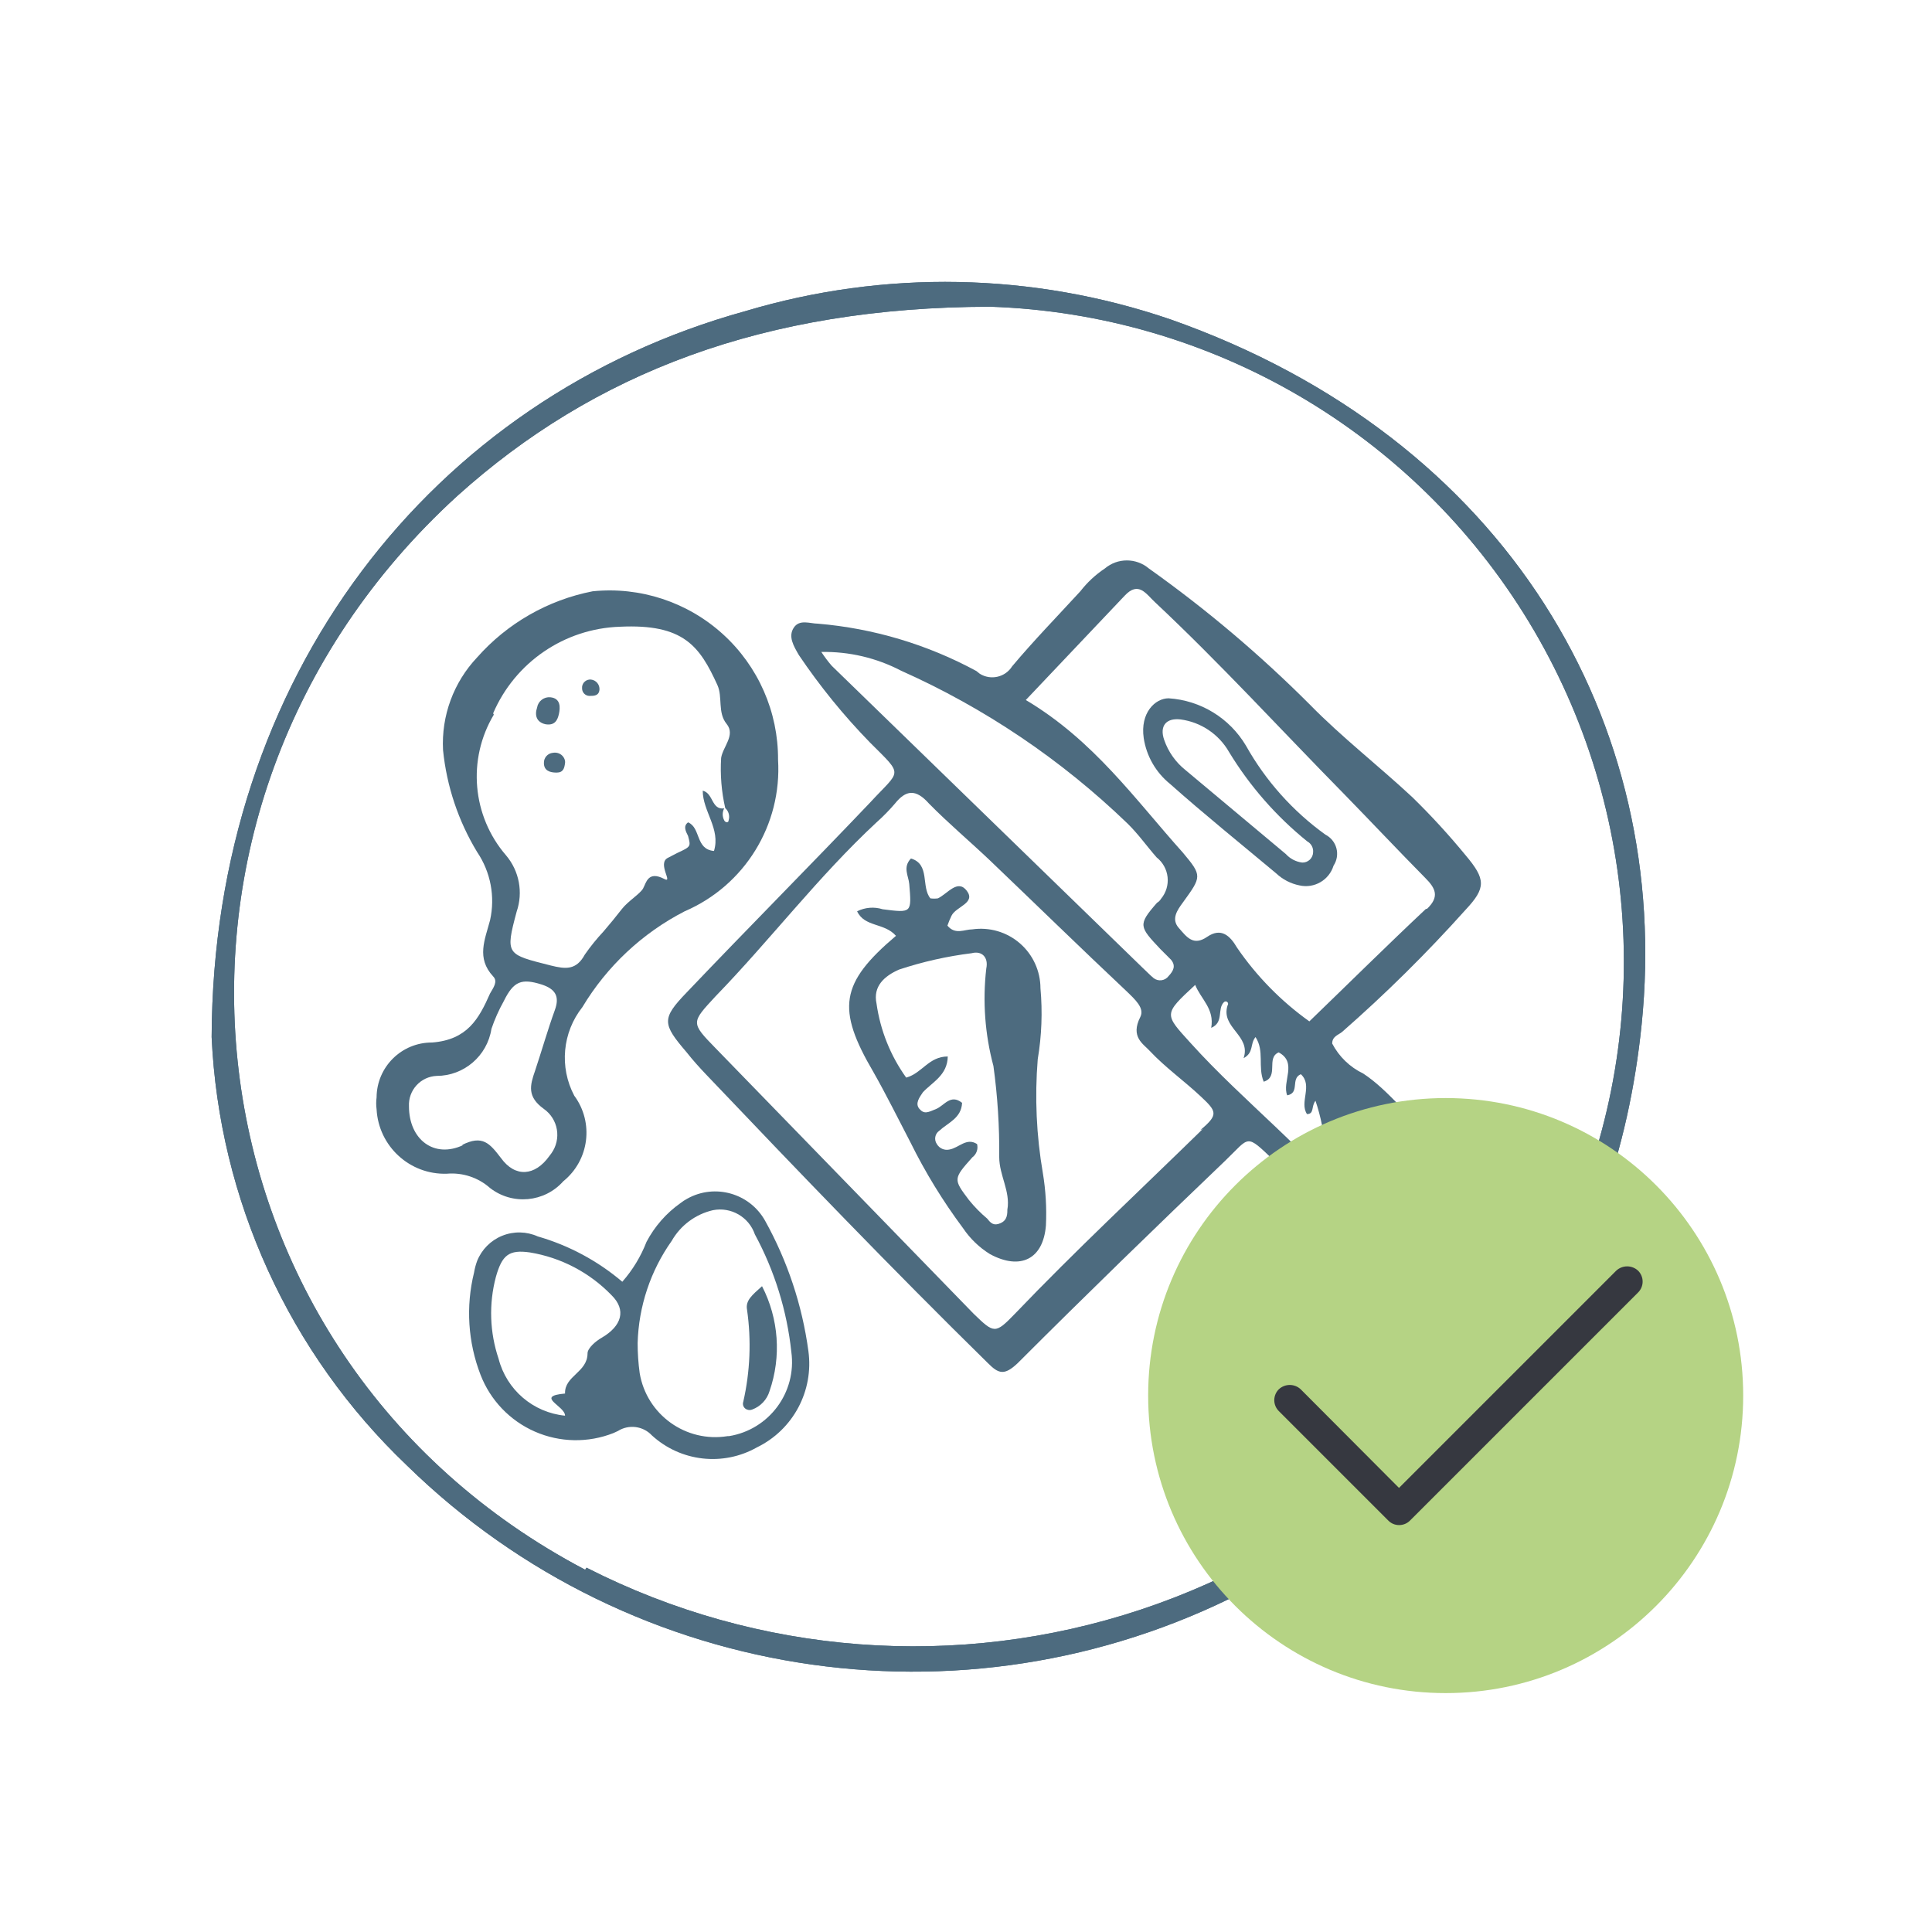
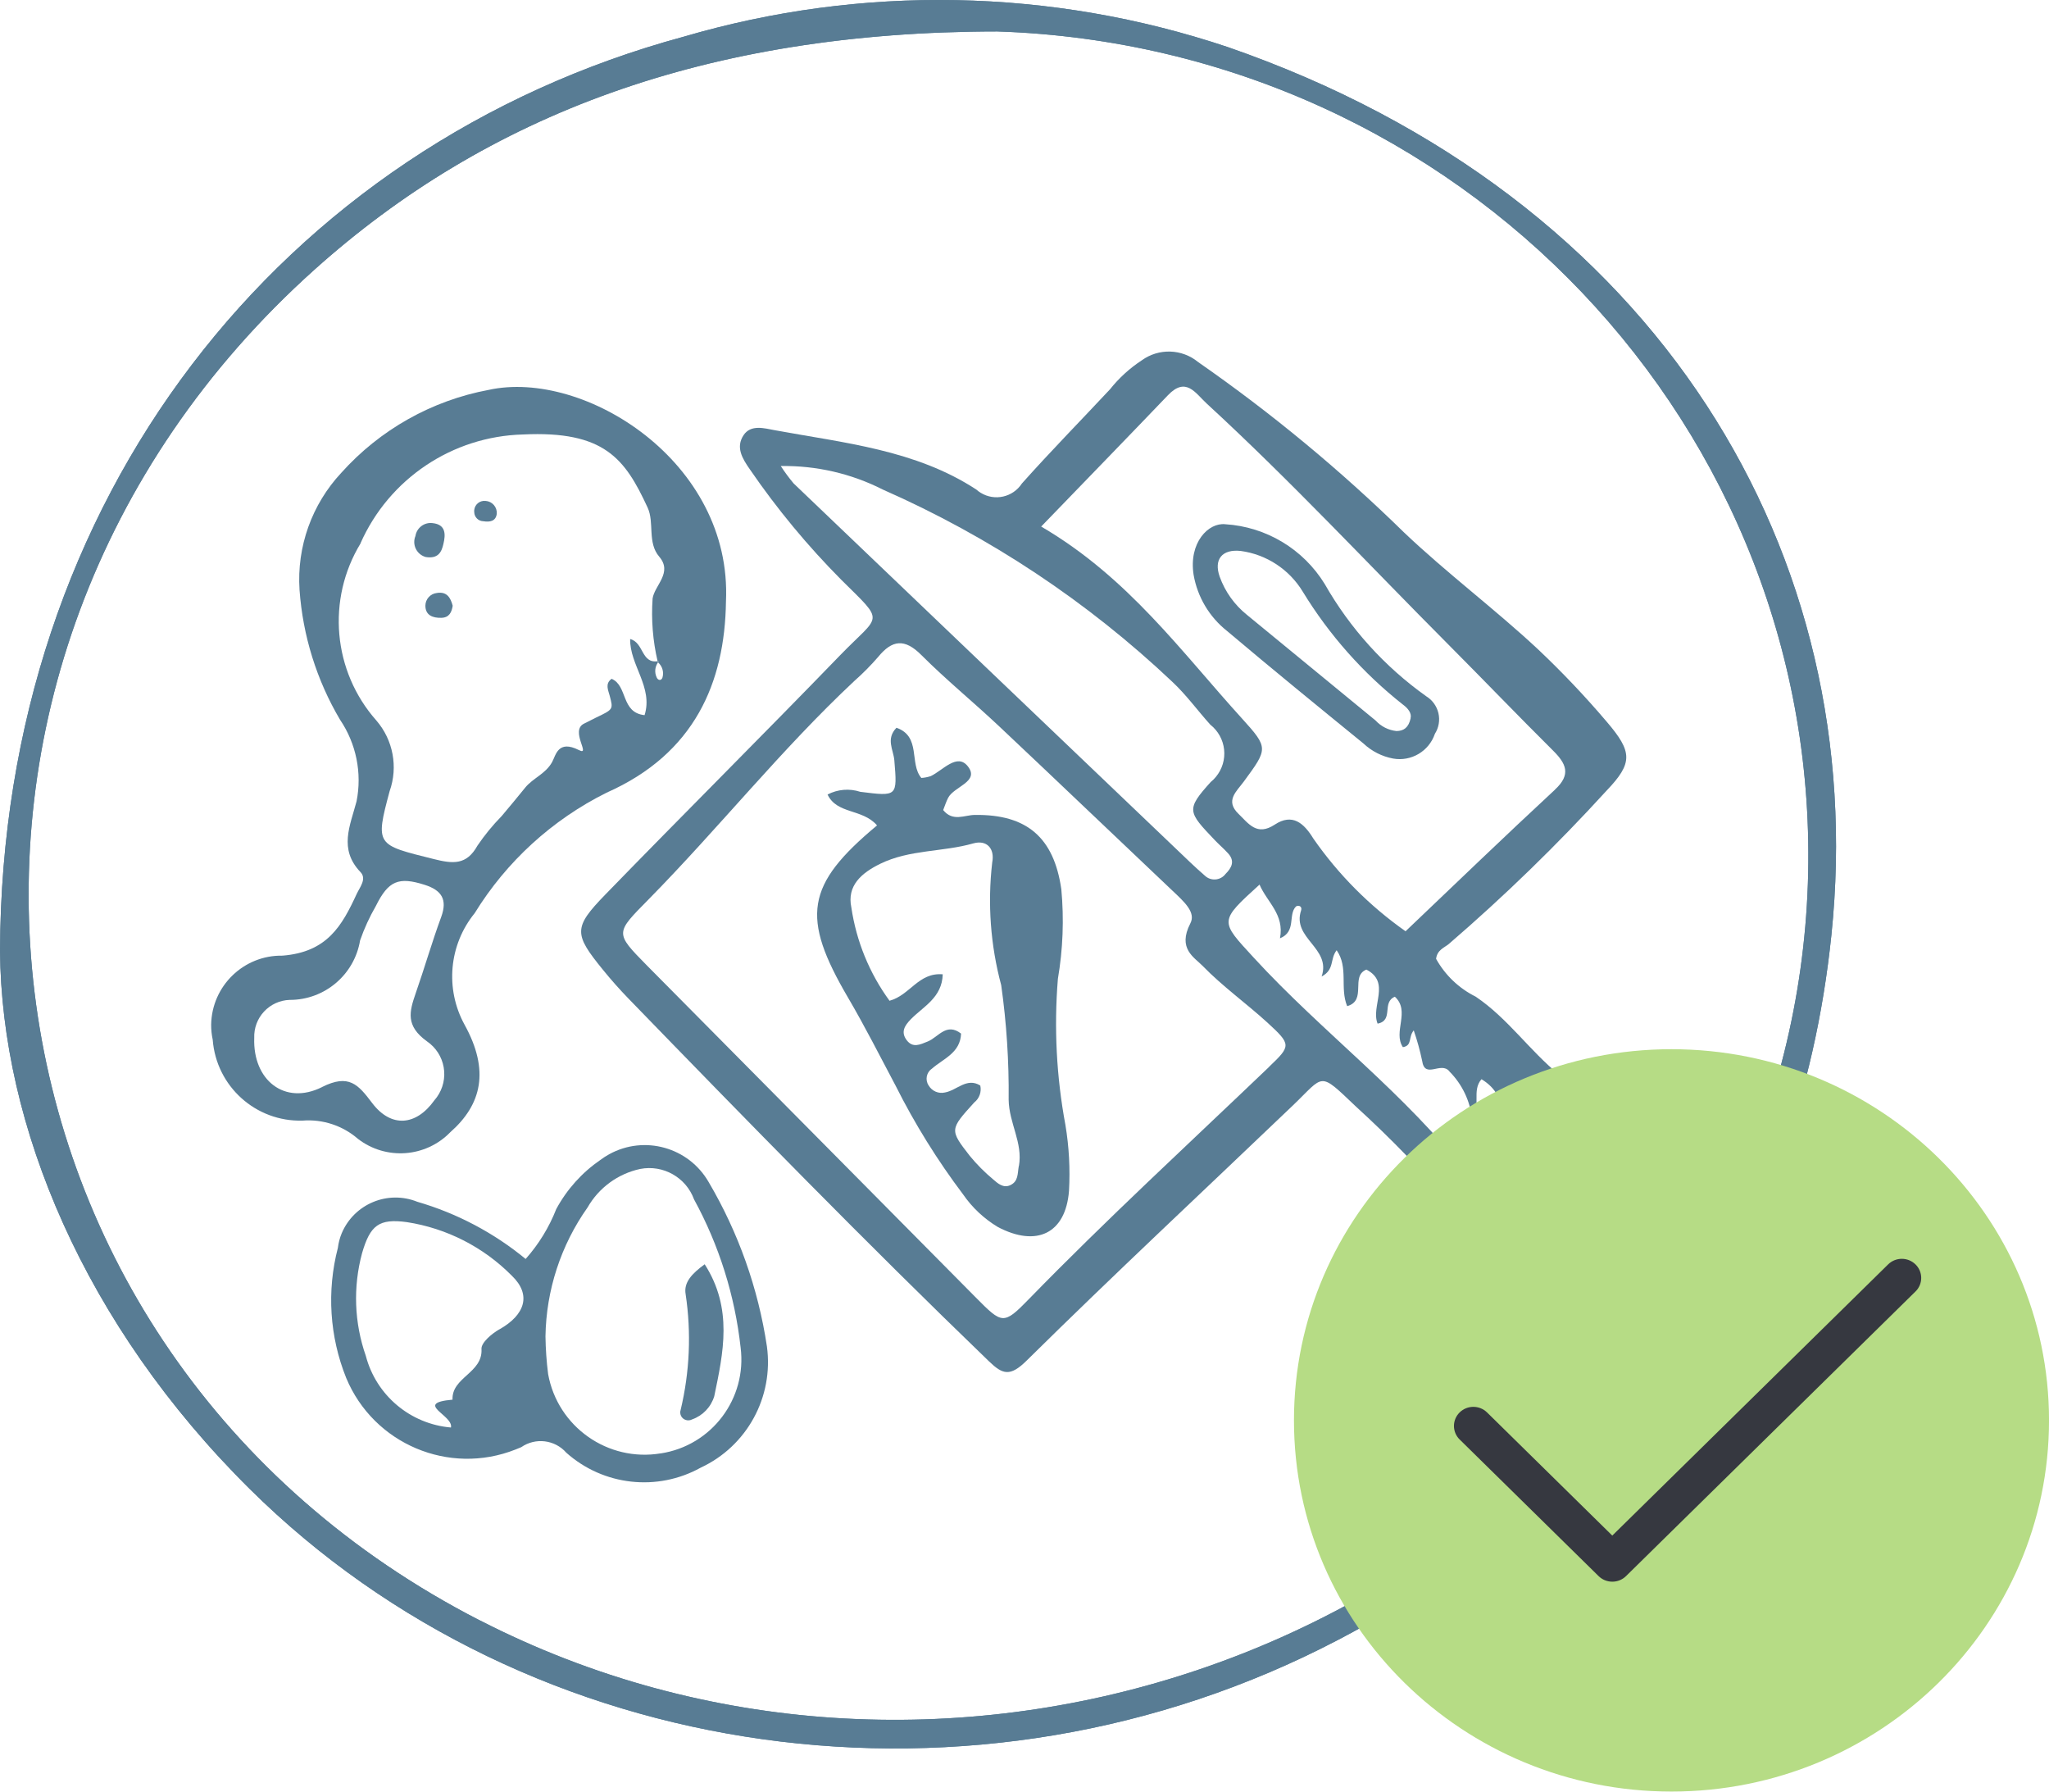
- <svg xmlns="http://www.w3.org/2000/svg" id="Layer_1" data-name="Layer 1" viewBox="0 0 56.69 56.69">
-   <defs>
-     <style>.cls-1{fill:#4d6b7f;}.cls-2{fill:#b5d384;}.cls-3{fill:#363840;stroke:#363840;stroke-miterlimit:10;stroke-width:0.1px;}</style>
-   </defs>
-   <g id="Group_1241" data-name="Group 1241">
-     <g id="Group_1236" data-name="Group 1236">
-       <path id="Path_1408" data-name="Path 1408" class="cls-1" d="M41.44,23.39c-1-.93-2.07-1.76-3-2.71a36.7,36.7,0,0,0-4.73-4,1,1,0,0,0-1.29,0,3.05,3.05,0,0,0-.72.67c-.68.74-1.37,1.45-2,2.2a.69.69,0,0,1-.95.22l-.1-.08A11.85,11.85,0,0,0,24,18.3c-.23,0-.54-.14-.71.12s0,.54.15.8a18.47,18.47,0,0,0,2.09,2.57c1,1,.9.78,0,1.76-1.78,1.87-3.6,3.7-5.38,5.57-.74.77-.72.92,0,1.76.18.23.38.45.58.66,2.72,2.86,5.45,5.7,8.26,8.46.31.31.48.37.87,0,2-2,4.06-4,6.09-5.94.74-.71.59-.81,1.44,0a25.86,25.86,0,0,1,2.28,2.4c.38.47.59.46.91-.06a10.88,10.88,0,0,1,1.41-1.83c.45-.47.5-.89.07-1.24C41.26,32.76,40.76,32,40,31.5a2,2,0,0,1-.91-.88c0-.21.18-.25.29-.34A42.05,42.05,0,0,0,43,26.7c.61-.65.6-.9,0-1.61A21.06,21.06,0,0,0,41.44,23.39Zm-.56,10.84c0-.1.08-.21.21-.16s.07.11.1.17-.08.21-.19.21-.14-.12-.12-.22ZM24.4,19.53a3.79,3.79,0,0,1-.3-.4,4.86,4.86,0,0,1,2.34.55,23.19,23.19,0,0,1,6.64,4.48c.31.3.57.67.86,1a.85.85,0,0,1,.13,1.21.34.34,0,0,1-.12.12c-.57.65-.52.7.1,1.36l.31.31c.15.18.07.33-.07.48a.31.31,0,0,1-.44.06l0,0c-.11-.09-.21-.2-.32-.3l-9.1-8.84Zm10.89,13.6c-1.84,1.8-3.72,3.55-5.51,5.42-.58.6-.61.58-1.21,0L21,30.76c-.74-.76-.72-.75,0-1.53,1.61-1.66,3-3.5,4.72-5.1a5.6,5.6,0,0,0,.54-.55c.32-.4.61-.44,1,0,.57.58,1.19,1.1,1.78,1.66,1.33,1.27,2.64,2.55,4,3.83.27.26.55.51.42.77-.3.59.09.79.28,1,.45.48,1,.87,1.48,1.32s.55.54,0,1Zm4.13.11a1.86,1.86,0,0,1,.52,1.1c.22-.28,0-.65.22-.92.65.4.62,1.19-.11,2.25-.07,0-.17,0-.2,0-1.43-1.89-3.34-3.32-4.91-5.06-.78-.86-.81-.84.13-1.71.17.42.57.7.47,1.26.38-.16.17-.55.37-.75a.07.07,0,0,1,.11.09c-.21.66.7.88.47,1.55.31-.17.18-.41.35-.62.27.41.06.87.24,1.31.46-.14.06-.7.44-.86.56.3.09.86.25,1.26.38-.07.09-.49.4-.62.36.33-.05.82.18,1.17.22,0,.12-.23.25-.39a5.71,5.71,0,0,1,.19.71c.06.44.44,0,.63.25Zm2.42-6.57c-1.15,1.08-2.27,2.19-3.42,3.3a8.7,8.7,0,0,1-2.12-2.16c-.21-.36-.47-.6-.88-.32s-.6,0-.83-.26-.05-.52.12-.75c.55-.76.57-.78,0-1.46-1.4-1.56-2.61-3.29-4.61-4.48L33,17.48c.41-.44.63-.05.89.19,1.92,1.8,3.7,3.75,5.55,5.63.8.82,1.58,1.65,2.38,2.46.3.3.43.55.05.91Z" />
-       <path id="Path_1414" data-name="Path 1414" class="cls-1" d="M16.53,34.66a1.83,1.83,0,0,0,.32-2.51,2.39,2.39,0,0,1,.24-2.6,7.5,7.5,0,0,1,3-2.81,4.54,4.54,0,0,0,2.74-4.45,4.94,4.94,0,0,0-5.44-4.94A6.08,6.08,0,0,0,14,19.29a3.68,3.68,0,0,0-1,2.72A7.15,7.15,0,0,0,14,25,2.57,2.57,0,0,1,14.38,27c-.15.57-.41,1.11.09,1.65.15.15,0,.34-.09.5-.33.75-.67,1.36-1.7,1.44a1.62,1.62,0,0,0-1.63,1.61,1.34,1.34,0,0,0,0,.35,2,2,0,0,0,2.06,1.89,1.69,1.69,0,0,1,1.27.42A1.58,1.58,0,0,0,16.53,34.66ZM14.47,20.93a4.2,4.2,0,0,1,3.72-2.54c1.87-.09,2.34.57,2.86,1.71.16.35,0,.81.27,1.14s-.11.67-.16,1a5.16,5.16,0,0,0,.12,1.47h0l0,0a.35.35,0,0,1,.1.36c0,.08-.1.07-.13,0a.37.37,0,0,1,0-.35h0v0c-.38.05-.31-.44-.63-.52,0,.61.53,1.12.33,1.77-.55-.05-.38-.68-.76-.84-.15.11-.07.26,0,.4.08.31.09.31-.32.5l-.27.14c-.33.16.17.77-.11.62-.48-.25-.53.12-.62.28s-.44.37-.62.6-.35.44-.54.66a6.05,6.05,0,0,0-.55.68c-.25.46-.56.43-1,.32-1.3-.33-1.34-.31-1-1.58a1.7,1.7,0,0,0-.31-1.65,3.54,3.54,0,0,1-.36-4.13ZM13.59,33.6C12.74,34,12,33.44,12,32.46a.85.85,0,0,1,.81-.89h0a1.63,1.63,0,0,0,1.61-1.38,4.88,4.88,0,0,1,.36-.81c.29-.59.52-.68,1.12-.49.39.13.53.34.38.75-.21.58-.38,1.18-.58,1.78-.15.43-.24.76.26,1.12a.93.93,0,0,1,.22,1.3l-.06.08c-.42.59-1,.64-1.42.06-.33-.43-.54-.69-1.15-.38Z" />
-       <path id="Path_1415" data-name="Path 1415" class="cls-1" d="M21.28,23.7h0Z" />
-       <path id="Path_1419" data-name="Path 1419" class="cls-1" d="M22.45,35.82a1.68,1.68,0,0,0-2.28-.65,1.37,1.37,0,0,0-.2.13,3.24,3.24,0,0,0-1,1.14,3.9,3.9,0,0,1-.71,1.17,6.7,6.7,0,0,0-2.48-1.33A1.33,1.33,0,0,0,14,37a1.89,1.89,0,0,0-.09.34,5,5,0,0,0,.19,3A3,3,0,0,0,18,42.05l.13-.06a.79.79,0,0,1,1,.13,2.64,2.64,0,0,0,3.08.35,2.73,2.73,0,0,0,1.51-2.83A10.87,10.87,0,0,0,22.45,35.82Zm-4.79,3.43c-.18.1-.42.31-.42.46,0,.56-.68.66-.66,1.18-.9.08,0,.36,0,.65a2.24,2.24,0,0,1-1.95-1.67,4.17,4.17,0,0,1-.08-2.4c.18-.64.38-.81,1-.72A4.3,4.3,0,0,1,17.94,38c.45.44.3.91-.28,1.25Zm3.69,2.89a2.25,2.25,0,0,1-2.58-1.85,6.4,6.4,0,0,1-.06-.88,5.45,5.45,0,0,1,1-3,1.88,1.88,0,0,1,1.21-.9,1.08,1.08,0,0,1,1.23.71,9.32,9.32,0,0,1,1.07,3.45,2.2,2.2,0,0,1-1.83,2.47Z" />
-       <path id="Path_1421" data-name="Path 1421" class="cls-1" d="M21.29,23.69l0,0h0s0,0,0,0Z" />
-       <path id="Path_1422" data-name="Path 1422" class="cls-1" d="M21.28,23.7h0l0,0h0Z" />
-       <path id="Path_1424" data-name="Path 1424" class="cls-1" d="M30.45,31.08A8.12,8.12,0,0,0,30.53,29a1.75,1.75,0,0,0-2-1.73c-.23,0-.5.17-.73-.11a2.52,2.52,0,0,1,.12-.29c.13-.27.72-.37.45-.73s-.57.09-.85.22a.79.79,0,0,1-.22,0c-.28-.34,0-1-.57-1.17-.25.26-.07.51-.05.75.07.85.08.85-.78.74a1,1,0,0,0-.75.06c.22.47.8.33,1.14.72-1.64,1.39-1.75,2.14-.66,4,.38.67.72,1.36,1.08,2.05a16.32,16.32,0,0,0,1.55,2.53,2.6,2.6,0,0,0,.79.76c.89.48,1.56.15,1.64-.84a7.24,7.24,0,0,0-.09-1.54A13.35,13.35,0,0,1,30.45,31.08Zm-.89,4.36c0,.19,0,.36-.2.45s-.29,0-.39-.13a4,4,0,0,1-.54-.55c-.46-.61-.46-.62.1-1.25a.37.37,0,0,0,.14-.39c-.31-.2-.53.11-.81.16a.34.34,0,0,1-.37-.16.28.28,0,0,1,.07-.39c.26-.24.65-.37.67-.82-.34-.27-.52.08-.76.18s-.35.16-.49,0,0-.34.1-.49c.28-.3.72-.5.73-1.05-.56,0-.75.49-1.22.62a4.9,4.9,0,0,1-.87-2.17c-.11-.51.23-.81.66-1a11.13,11.13,0,0,1,2.13-.48c.3-.08.5.12.43.45a7.66,7.66,0,0,0,.21,2.86,18.33,18.33,0,0,1,.17,2.67c0,.54.33,1,.24,1.54Z" />
-       <path id="Path_1425" data-name="Path 1425" class="cls-1" d="M38.89,24.49a8.1,8.1,0,0,1-2.33-2.61,2.85,2.85,0,0,0-2.27-1.39c-.39,0-.84.42-.73,1.17A2.14,2.14,0,0,0,34.33,23c1,.89,2.08,1.76,3.12,2.63a1.39,1.39,0,0,0,.68.35.85.85,0,0,0,1-.58A.63.63,0,0,0,38.89,24.49Zm-.36.52a.31.31,0,0,1-.32.3.78.78,0,0,1-.48-.25L34.79,22.6a1.94,1.94,0,0,1-.63-.89c-.14-.4.05-.65.48-.6a1.93,1.93,0,0,1,1.42.95,10.13,10.13,0,0,0,2.3,2.63.33.33,0,0,1,.17.32Z" />
-       <path id="Path_1470" data-name="Path 1470" class="cls-1" d="M16,21.25c.28.05.36-.12.4-.3s.06-.46-.25-.49a.36.36,0,0,0-.39.3C15.68,21,15.75,21.19,16,21.25Z" />
-       <path id="Path_1471" data-name="Path 1471" class="cls-1" d="M16.22,22.09a.29.29,0,0,0-.26.3c0,.22.17.28.37.28s.23-.13.25-.28S16.45,22.05,16.22,22.09Z" />
-       <path id="Path_1472" data-name="Path 1472" class="cls-1" d="M17.29,20.42c.14,0,.28,0,.3-.18a.28.28,0,0,0-.25-.3h0a.24.24,0,0,0-.26.21v.06A.22.22,0,0,0,17.29,20.42Z" />
-       <path id="Path_1483" data-name="Path 1483" class="cls-1" d="M21.92,38.43a7.43,7.43,0,0,1-.11,2.7.18.18,0,0,0,.11.23.2.2,0,0,0,.15,0,.83.83,0,0,0,.51-.54,3.92,3.92,0,0,0-.22-3.08C22.07,38,21.87,38.16,21.92,38.43Z" />
-       <path id="Path_1612" data-name="Path 1612" class="cls-1" d="M48.17,30.06c.9-8.83-3.92-17.2-13.83-20.69a20.43,20.43,0,0,0-12.47-.24c-9.2,2.54-15.62,10.74-15.66,21.3A18.54,18.54,0,0,0,11.94,43a21.24,21.24,0,0,0,24.92,3.51C43.44,43,47.41,37.53,48.17,30.06Zm-31,16C5.2,39.77,3.28,23.8,13.42,14.55c4-3.6,9-5.54,15.64-5.55a19.23,19.23,0,0,1,16.7,27.53A21.13,21.13,0,0,1,17.21,46Z" />
-       <path id="Path_1617" data-name="Path 1617" class="cls-1" d="M31.1,38.38l.06-.12,0,.06s0,0,0,.06Z" />
-       <path id="Path_1619" data-name="Path 1619" class="cls-1" d="M31.1,38.38Z" />
-       <path id="Path_1624" data-name="Path 1624" class="cls-1" d="M48.17,30.06c.9-8.83-3.92-17.2-13.83-20.69a20.43,20.43,0,0,0-12.47-.24c-9.2,2.54-15.62,10.74-15.66,21.3A18.54,18.54,0,0,0,11.94,43a21.24,21.24,0,0,0,24.92,3.51C43.44,43,47.41,37.53,48.17,30.06Zm-31,16C5.2,39.77,3.28,23.8,13.42,14.55c4-3.6,9-5.54,15.64-5.55a19.23,19.23,0,0,1,16.7,27.53A21.13,21.13,0,0,1,17.21,46Z" />
+ <svg xmlns="http://www.w3.org/2000/svg" width="88.32" height="77.208" viewBox="0 0 88.32 77.208">
+   <g id="Group_1949" data-name="Group 1949" transform="translate(-978.75 -635.189)">
+     <g id="Group_1241" data-name="Group 1241" transform="translate(978.751 635.189)">
+       <g id="Group_1236" data-name="Group 1236" transform="translate(0 0)">
+         <path id="Path_1408" data-name="Path 1408" d="M-187.793,428.435c-1.858-1.731-3.9-3.255-5.747-5.009a68.962,68.962,0,0,0-8.888-7.355A1.989,1.989,0,0,0-204.86,416a5.823,5.823,0,0,0-1.362,1.242c-1.266,1.355-2.566,2.679-3.8,4.062a1.305,1.305,0,0,1-1.781.4,1.259,1.259,0,0,1-.182-.136c-2.626-1.717-5.7-2.008-8.69-2.559-.441-.081-1.031-.261-1.346.215-.345.524-.059,1,.282,1.486a34.134,34.134,0,0,0,3.934,4.749c1.916,1.9,1.693,1.442-.065,3.26-3.345,3.456-6.756,6.85-10.108,10.3-1.388,1.43-1.361,1.7-.1,3.248.345.425.711.838,1.093,1.232,5.116,5.275,10.249,10.534,15.543,15.637.587.565.908.677,1.625-.033,3.766-3.718,7.639-7.328,11.464-10.985,1.385-1.324,1.11-1.5,2.713.024a48.654,48.654,0,0,1,4.293,4.44c.711.874,1.106.858,1.7-.1a20,20,0,0,1,2.658-3.39c.848-.873.931-1.651.133-2.3-1.286-1.045-2.218-2.435-3.607-3.372a3.978,3.978,0,0,1-1.707-1.629c.049-.388.346-.474.548-.64a79.117,79.117,0,0,0,6.8-6.608c1.147-1.2,1.118-1.673,0-2.979A39.382,39.382,0,0,0-187.793,428.435Zm-1.051,20.035c.045-.188.147-.377.383-.293.092.032.132.208.2.318-.05.2-.147.394-.363.388-.247-.006-.26-.227-.215-.413ZM-219.864,421.3a7.421,7.421,0,0,1-.552-.747,9.38,9.38,0,0,1,4.4,1.015,43.918,43.918,0,0,1,12.481,8.288c.6.562,1.083,1.233,1.633,1.843a1.579,1.579,0,0,1,.243,2.247,1.5,1.5,0,0,1-.227.226c-1.073,1.19-.985,1.282.175,2.5.189.2.4.377.582.58.295.328.149.615-.115.878a.6.6,0,0,1-.833.126.476.476,0,0,1-.073-.062c-.209-.177-.406-.366-.61-.554q-8.555-8.164-17.108-16.343Zm20.5,25.144c-3.472,3.321-7.01,6.572-10.362,10.014-1.089,1.118-1.148,1.073-2.276-.065q-7.1-7.163-14.2-14.333c-1.378-1.4-1.342-1.379.08-2.824,3.032-3.079,5.723-6.471,8.887-9.43a10.847,10.847,0,0,0,1.016-1.026c.6-.734,1.139-.808,1.86-.084,1.066,1.067,2.242,2.026,3.342,3.061,2.5,2.352,4.977,4.726,7.469,7.083.515.486,1.039.946.784,1.425-.561,1.091.173,1.46.532,1.83.856.882,1.875,1.608,2.788,2.44,1.034.951,1.029,1,.076,1.908Zm7.768.2a3.411,3.411,0,0,1,.977,2.042c.406-.516-.03-1.213.406-1.708,1.236.742,1.166,2.2-.2,4.165-.127-.01-.322.029-.373-.038-2.69-3.5-6.278-6.133-9.245-9.367-1.46-1.59-1.507-1.548.251-3.147.323.761,1.081,1.28.881,2.315.721-.293.332-1.019.693-1.375.124-.072.272.01.218.171-.406,1.215,1.309,1.612.884,2.851.572-.307.345-.744.648-1.133.521.753.127,1.611.453,2.41.871-.248.123-1.292.829-1.576,1.063.55.181,1.576.483,2.329.711-.141.164-.917.744-1.16.68.619-.093,1.519.346,2.174.418-.069.223-.431.468-.723a10.869,10.869,0,0,1,.361,1.306c.115.817.814.007,1.178.462Zm4.549-12.142c-2.16,2-4.276,4.042-6.439,6.1a16.169,16.169,0,0,1-3.974-3.994c-.406-.663-.9-1.106-1.668-.6s-1.126-.048-1.559-.466c-.588-.567-.087-.961.23-1.393,1.037-1.412,1.07-1.446-.065-2.7-2.622-2.88-4.91-6.091-8.67-8.288,1.954-2.022,3.716-3.834,5.463-5.659.776-.811,1.178-.1,1.664.351,3.627,3.334,6.978,6.934,10.45,10.418,1.5,1.507,2.973,3.042,4.482,4.54.566.562.8,1.03.085,1.688Z" transform="translate(254.07 -400.469)" fill="#587c94" />
+         <path id="Path_1414" data-name="Path 1414" d="M-234.41,449.263c1.349-1.191,1.707-2.656.61-4.638a4.321,4.321,0,0,1,.439-4.8,14.011,14.011,0,0,1,5.683-5.192c3.8-1.68,5.1-4.752,5.149-8.237.282-6.027-6.112-10.024-10.227-9.123a11.325,11.325,0,0,0-6.354,3.574,6.738,6.738,0,0,0-1.8,5.042,12.78,12.78,0,0,0,1.747,5.6,4.651,4.651,0,0,1,.711,3.516c-.277,1.052-.779,2.058.17,3.05.277.291-.026.645-.164.94-.635,1.374-1.27,2.508-3.2,2.66a3.024,3.024,0,0,0-3.073,2.971,2.993,2.993,0,0,0,.067.652,3.773,3.773,0,0,0,3.875,3.486,3.255,3.255,0,0,1,2.389.79A3,3,0,0,0-234.41,449.263Zm-3.871-25.382a7.889,7.889,0,0,1,7-4.686c3.509-.169,4.4,1.041,5.375,3.151.3.643-.021,1.508.5,2.115.591.687-.2,1.234-.285,1.8a9.112,9.112,0,0,0,.216,2.71.145.145,0,0,0,.058-.008h-.005c-.015.018-.021.036-.035.054a.631.631,0,0,1,.189.66c-.052.139-.193.121-.249-.016a.64.64,0,0,1,.06-.645l-.013-.016v-.034c-.718.107-.592-.8-1.189-.956-.021,1.124,1,2.072.622,3.281-1.027-.106-.721-1.274-1.422-1.566-.293.214-.145.486-.079.738.151.578.158.576-.6.937-.172.083-.339.173-.508.256-.621.3.315,1.411-.219,1.141-.906-.458-.995.219-1.157.514-.286.517-.828.691-1.163,1.106s-.673.821-1.016,1.227a9.123,9.123,0,0,0-1.038,1.268c-.472.847-1.053.791-1.9.577-2.452-.613-2.52-.573-1.887-2.923a3.084,3.084,0,0,0-.571-3.043,6.455,6.455,0,0,1-.678-7.641Zm-1.662,23.44c-1.605.8-2.986-.3-2.919-2.12a1.58,1.58,0,0,1,1.522-1.639h.01A3.067,3.067,0,0,0-238.3,441a8.652,8.652,0,0,1,.68-1.485c.541-1.093.983-1.269,2.107-.911.724.232.986.626.711,1.38-.4,1.084-.719,2.2-1.1,3.289-.277.8-.444,1.408.49,2.079a1.707,1.707,0,0,1,.423,2.4,1.668,1.668,0,0,1-.112.141c-.786,1.1-1.864,1.192-2.682.109-.6-.795-1-1.265-2.157-.685Z" transform="translate(253.82 -400.471)" fill="#587c94" />
+         <path id="Path_1415" data-name="Path 1415" d="M-225.771,429.013l.016-.012Z" transform="translate(254.122 -400.488)" fill="#587c94" />
+         <path id="Path_1419" data-name="Path 1419" d="M-223.357,451.457a3.179,3.179,0,0,0-4.282-1.2,3.346,3.346,0,0,0-.385.248,6.058,6.058,0,0,0-1.9,2.115,7.2,7.2,0,0,1-1.321,2.153,13.091,13.091,0,0,0-4.667-2.464,2.518,2.518,0,0,0-3.26,1.354,2.424,2.424,0,0,0-.166.631,8.966,8.966,0,0,0,.358,5.605,5.65,5.65,0,0,0,7.3,3.085c.082-.032.165-.066.245-.1a1.472,1.472,0,0,1,1.946.241,5.038,5.038,0,0,0,5.791.641,5.013,5.013,0,0,0,2.853-5.226A19.733,19.733,0,0,0-223.357,451.457Zm-9.016,6.345c-.329.187-.791.576-.775.848.063,1.04-1.293,1.219-1.248,2.186-1.7.152.048.669-.068,1.2a4.158,4.158,0,0,1-3.67-3.087,7.491,7.491,0,0,1-.161-4.428c.349-1.2.725-1.5,1.93-1.336a8.107,8.107,0,0,1,4.528,2.312c.851.818.567,1.685-.534,2.307Zm6.954,5.348a4.227,4.227,0,0,1-4.857-3.418,14.489,14.489,0,0,1-.114-1.624,9.884,9.884,0,0,1,1.815-5.556,3.448,3.448,0,0,1,2.264-1.658,2.056,2.056,0,0,1,2.325,1.311,17.263,17.263,0,0,1,2.007,6.38,4.094,4.094,0,0,1-3.441,4.567Z" transform="translate(253.901 -400.517)" fill="#587c94" />
+         <path id="Path_1421" data-name="Path 1421" d="M-225.752,429l.032-.026h.006a.355.355,0,0,0-.058.008.077.077,0,0,0,.005.034Z" transform="translate(254.122 -400.488)" fill="#587c94" />
+         <path id="Path_1422" data-name="Path 1422" d="M-225.771,429.014l.013.016c.013-.018.02-.036.035-.054l-.032.026Z" transform="translate(254.122 -400.488)" fill="#587c94" />
+         <path id="Path_1424" data-name="Path 1424" d="M-208.631,442.677a14.789,14.789,0,0,0,.148-3.865c-.322-2.237-1.494-3.23-3.727-3.2-.438,0-.946.308-1.365-.21.068-.172.126-.356.213-.527.255-.494,1.369-.693.852-1.355-.461-.591-1.076.168-1.6.419a1.645,1.645,0,0,1-.406.079c-.53-.621,0-1.789-1.073-2.163-.468.486-.13.947-.092,1.4.131,1.57.136,1.561-1.466,1.361a1.824,1.824,0,0,0-1.412.116c.406.858,1.5.6,2.133,1.331-3.083,2.567-3.286,3.95-1.246,7.43.725,1.236,1.372,2.517,2.044,3.783a30.475,30.475,0,0,0,2.914,4.693,4.855,4.855,0,0,0,1.493,1.4c1.669.881,2.925.285,3.069-1.553a12.878,12.878,0,0,0-.154-2.843A23.814,23.814,0,0,1-208.631,442.677Zm-1.684,8.059c-.06.344-.015.666-.369.832-.3.14-.539-.078-.736-.249a7.559,7.559,0,0,1-1.009-1.015c-.875-1.124-.863-1.137.192-2.3a.726.726,0,0,0,.261-.731c-.583-.36-1.007.209-1.524.3a.644.644,0,0,1-.7-.3.521.521,0,0,1,.134-.722c.494-.436,1.23-.678,1.262-1.516-.634-.491-.983.158-1.436.34-.325.13-.645.3-.914-.064-.258-.35-.075-.627.181-.891.539-.553,1.35-.931,1.379-1.94-1.05-.086-1.408.9-2.294,1.14a9.06,9.06,0,0,1-1.645-4.018c-.2-.944.439-1.491,1.25-1.887,1.265-.618,2.687-.5,4.008-.877.565-.16.934.207.813.826a14.128,14.128,0,0,0,.388,5.284,32.942,32.942,0,0,1,.321,4.94c.015,1.008.618,1.847.443,2.853Z" transform="translate(254.229 -400.492)" fill="#587c94" />
+         <path id="Path_1425" data-name="Path 1425" d="M-193.011,430.483a15.137,15.137,0,0,1-4.373-4.837,5.427,5.427,0,0,0-4.287-2.575c-.727-.078-1.58.791-1.364,2.179a3.947,3.947,0,0,0,1.44,2.42c1.942,1.641,3.914,3.247,5.885,4.853a2.538,2.538,0,0,0,1.275.646,1.605,1.605,0,0,0,1.8-1.065A1.164,1.164,0,0,0-193.011,430.483Zm-.668.946c-.09.411-.3.551-.61.555a1.422,1.422,0,0,1-.9-.453q-2.776-2.274-5.546-4.554a3.727,3.727,0,0,1-1.175-1.643c-.264-.745.1-1.2.909-1.111a3.709,3.709,0,0,1,2.669,1.75,18.415,18.415,0,0,0,4.315,4.867c.229.164.39.384.334.589Z" transform="translate(254.483 -400.479)" fill="#587c94" />
+         <path id="Path_1470" data-name="Path 1470" d="M-235.609,424.484c.543.087.686-.223.762-.561.1-.412.111-.839-.465-.9a.663.663,0,0,0-.74.556A.672.672,0,0,0-235.609,424.484Z" transform="translate(253.958 -400.479)" fill="#587c94" />
+         <path id="Path_1471" data-name="Path 1471" d="M-235.135,426.039a.554.554,0,0,0-.495.547c0,.416.321.534.691.523.335-.009.443-.239.486-.52C-234.544,426.24-234.706,425.967-235.135,426.039Z" transform="translate(253.965 -400.484)" fill="#587c94" />
+         <path id="Path_1472" data-name="Path 1472" d="M-233.165,422.941c.271.043.538.008.579-.322a.517.517,0,0,0-.478-.554h-.008a.441.441,0,0,0-.485.388.427.427,0,0,0,0,.1A.4.4,0,0,0-233.165,422.941Z" transform="translate(253.998 -400.478)" fill="#587c94" />
+         <path id="Path_1483" data-name="Path 1483" d="M-224.584,456.3a13.085,13.085,0,0,1-.215,4.983.34.34,0,0,0,.217.434.349.349,0,0,0,.277-.023,1.532,1.532,0,0,0,.955-1c.389-1.873.813-3.774-.413-5.686C-224.314,455.411-224.675,455.791-224.584,456.3Z" transform="translate(254.137 -400.524)" fill="#587c94" />
+         <path id="Path_1612" data-name="Path 1612" d="M-174.738,440.741c1.692-16.335-7.383-31.809-26.022-38.265a39.132,39.132,0,0,0-23.467-.441c-17.3,4.693-29.379,19.873-29.451,39.385.06,7.518,3.613,16.117,10.777,23.208,12.031,11.909,31.283,14.654,46.882,6.5C-183.649,464.656-176.168,454.555-174.738,440.741ZM-233,470.279c-22.59-11.584-26.2-41.115-7.124-58.211,7.433-6.661,16.877-10.255,29.433-10.265,19.969.662,35.61,17.109,34.938,36.737a35.065,35.065,0,0,1-3.531,14.168c-9.5,19.457-34.251,27.553-53.715,17.569Z" transform="translate(253.678 -400.448)" fill="#587c94" />
+         <path id="Path_1613" data-name="Path 1613" d="M-207.593,456.2" transform="translate(254.411 -400.526)" fill="#587c94" />
+         <path id="Path_1614" data-name="Path 1614" d="M-207.538,456.094" transform="translate(254.412 -400.526)" fill="#587c94" />
+         <path id="Path_1615" data-name="Path 1615" d="M-207.584,456.208" transform="translate(254.411 -400.526)" fill="#587c94" />
+         <path id="Path_1616" data-name="Path 1616" d="M-207.6,456.2" transform="translate(254.411 -400.526)" fill="#587c94" />
+         <path id="Path_1617" data-name="Path 1617" d="M-207.582,456.2c.109-.213.143-.286.1-.213l-.059.1c.013-.024.024-.042-.058.111h0Z" transform="translate(254.411 -400.525)" fill="#587c94" />
+         <path id="Path_1618" data-name="Path 1618" d="M-207.6,456.2h0Z" transform="translate(254.411 -400.526)" fill="#587c94" />
+         <path id="Path_1619" data-name="Path 1619" d="M-207.588,456.207h0v0h-.012Z" transform="translate(254.411 -400.526)" fill="#587c94" />
+         <path id="Path_1624" data-name="Path 1624" d="M-174.738,440.741c1.692-16.335-7.383-31.809-26.022-38.265a39.132,39.132,0,0,0-23.467-.441c-17.3,4.693-29.379,19.873-29.451,39.385.06,7.518,3.613,16.117,10.777,23.208,12.031,11.909,31.283,14.654,46.882,6.5C-183.649,464.656-176.168,454.555-174.738,440.741ZM-233,470.279c-22.59-11.584-26.2-41.115-7.124-58.211,7.433-6.661,16.877-10.255,29.433-10.265,19.969.662,35.61,17.109,34.938,36.737a35.065,35.065,0,0,1-3.531,14.168c-9.5,19.457-34.251,27.553-53.715,17.569Z" transform="translate(253.678 -400.448)" fill="#587c94" />
+       </g>
+     </g>
+     <g id="Group_1377" data-name="Group 1377" transform="translate(1034.525 680.405)">
+       <ellipse id="Ellipse_28" data-name="Ellipse 28" cx="16.273" cy="15.996" rx="16.273" ry="15.996" transform="translate(0 0)" fill="#b6dc85" />
+       <path id="Path_1310" data-name="Path 1310" d="M-185.164,468.6a.755.755,0,0,1-.53-.216l-5.99-5.888a.728.728,0,0,1,0-1.04.758.758,0,0,1,1.06,0h0l5.459,5.367,11.95-11.746a.757.757,0,0,1,1.059,0,.727.727,0,0,1,0,1.041l-12.478,12.266A.752.752,0,0,1-185.164,468.6Z" transform="translate(198.886 -445.74)" fill="#363840" stroke="#363840" stroke-miterlimit="10" stroke-width="0.175" />
    </g>
  </g>
-   <circle class="cls-2" cx="42.42" cy="40.95" r="8.73" />
-   <path id="Path_1310" data-name="Path 1310" class="cls-3" d="M41.05,44.7a.39.39,0,0,1-.28-.12l-3.21-3.21a.4.4,0,0,1,0-.57.42.42,0,0,1,.57,0h0l2.92,2.93,6.41-6.41a.42.42,0,0,1,.57,0,.4.4,0,0,1,0,.57l-6.69,6.69A.4.4,0,0,1,41.05,44.7Z" />
</svg>
